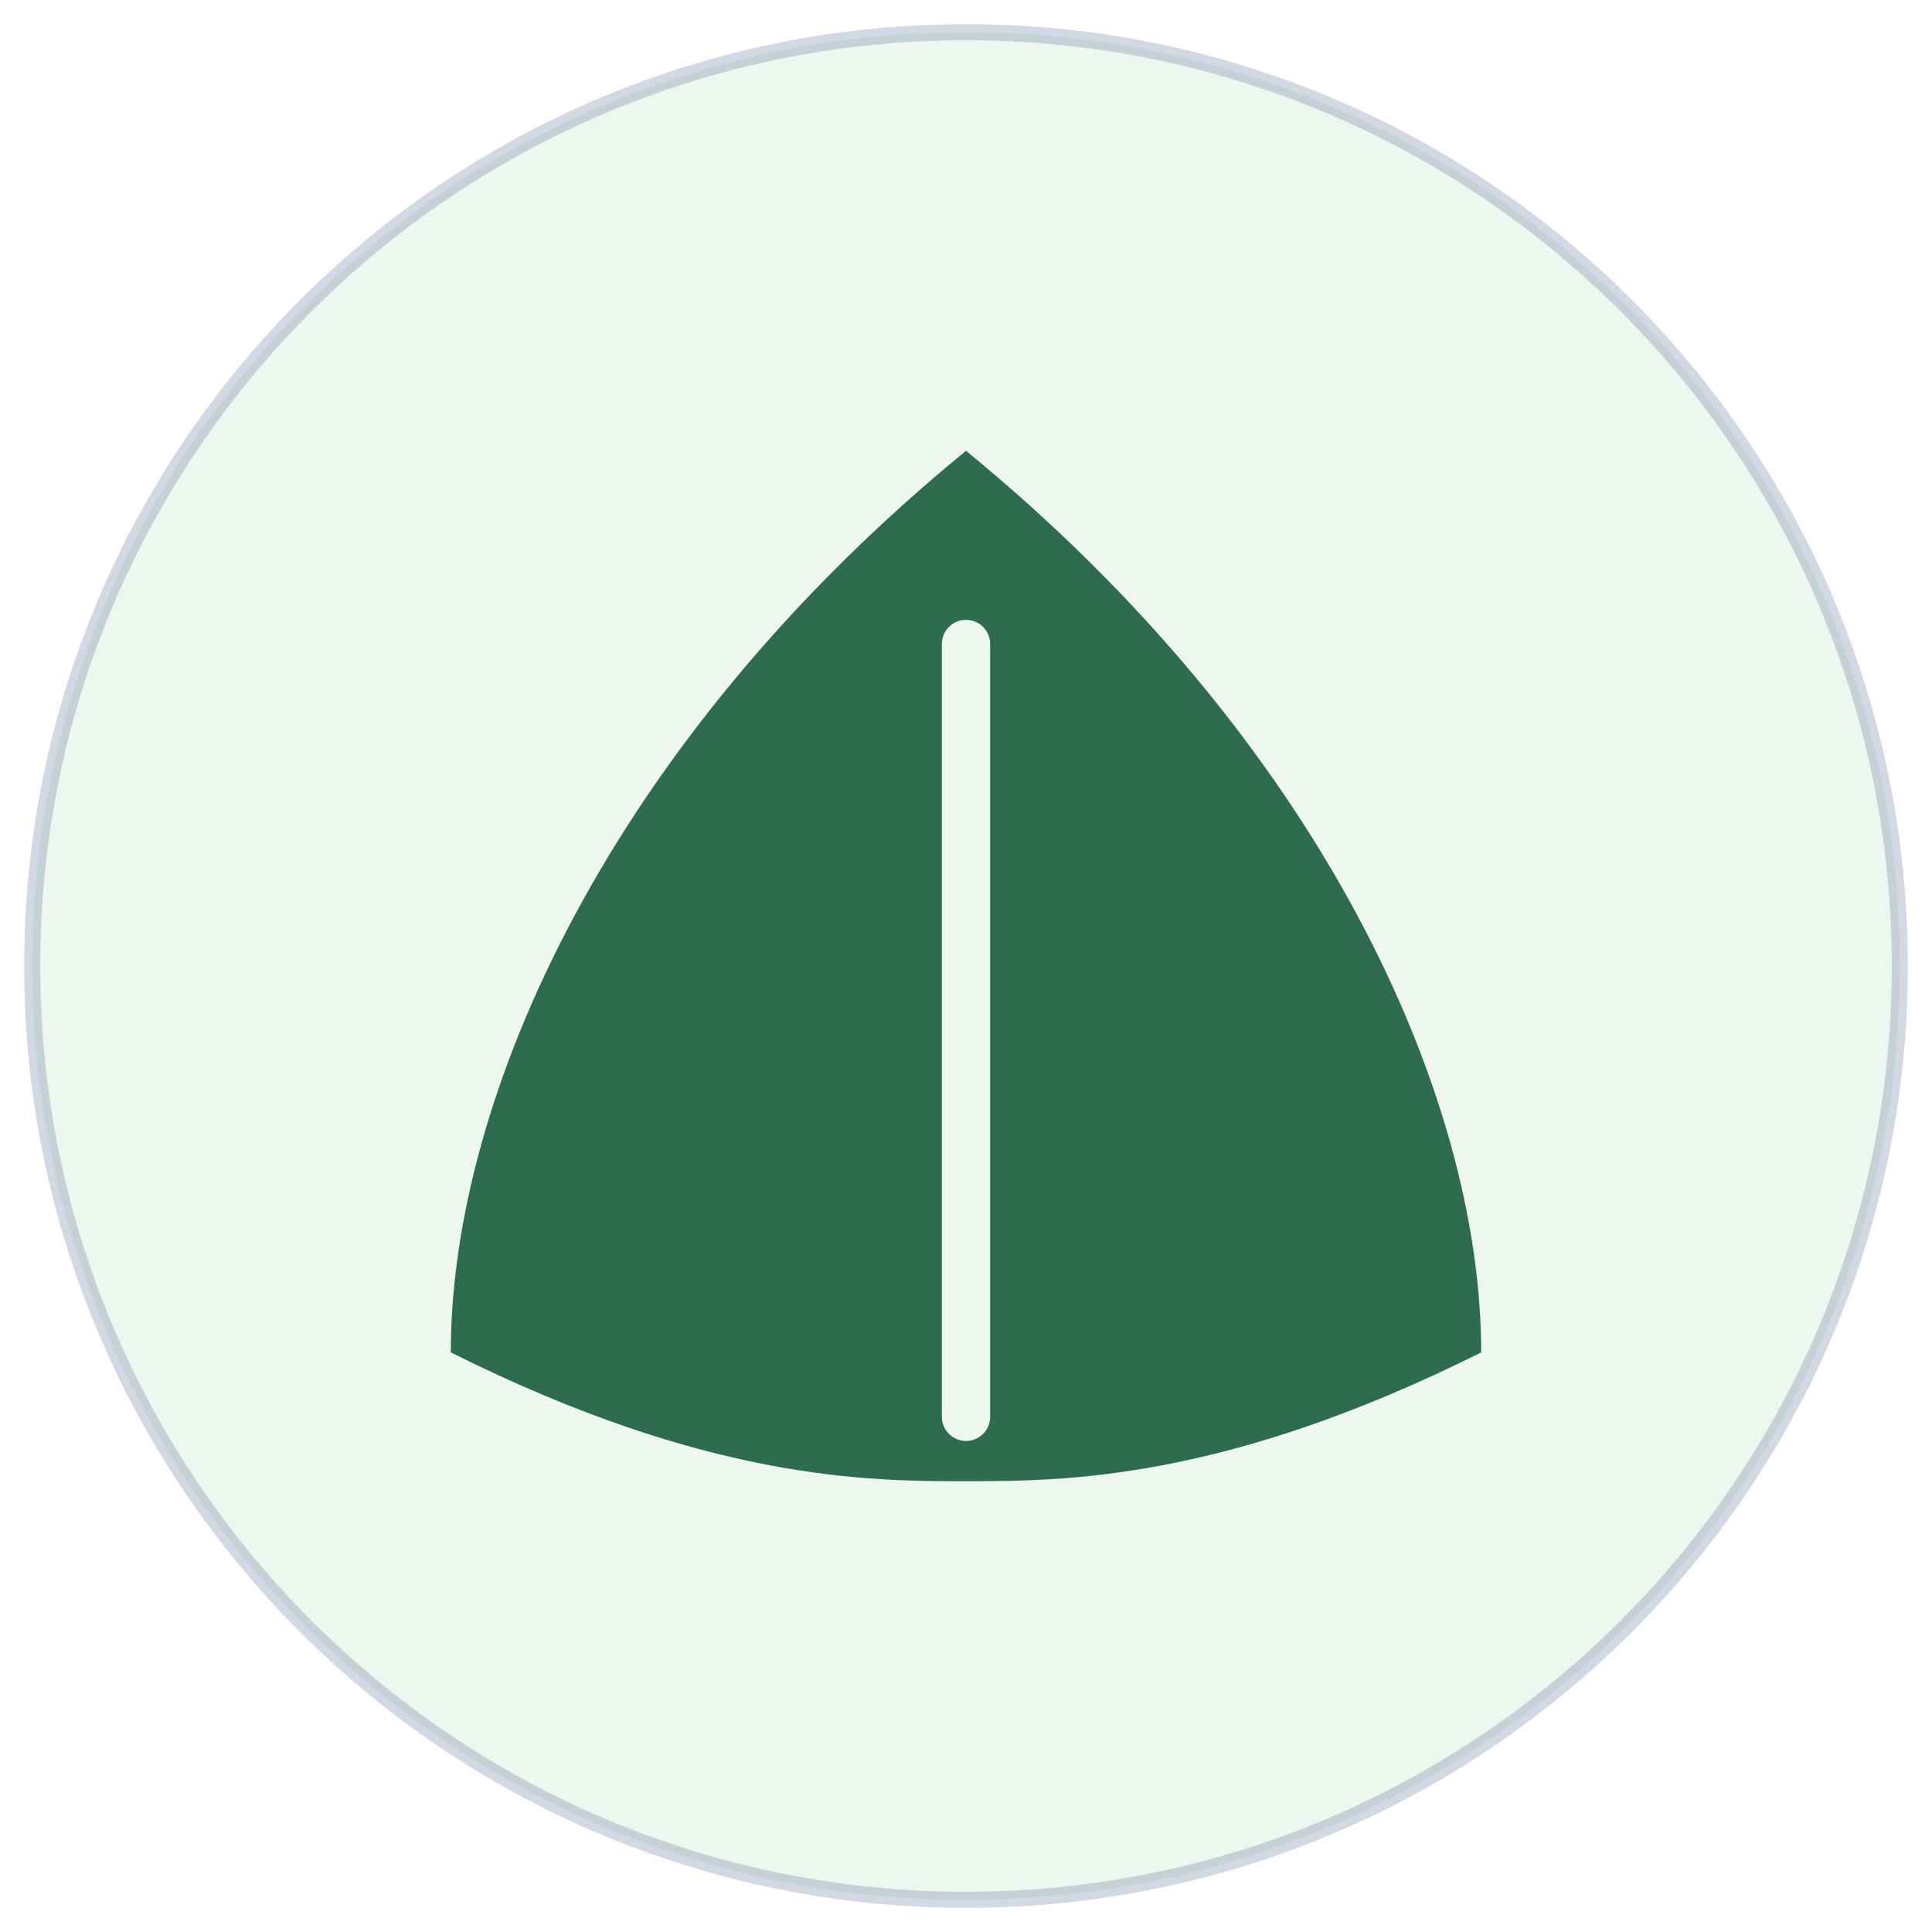
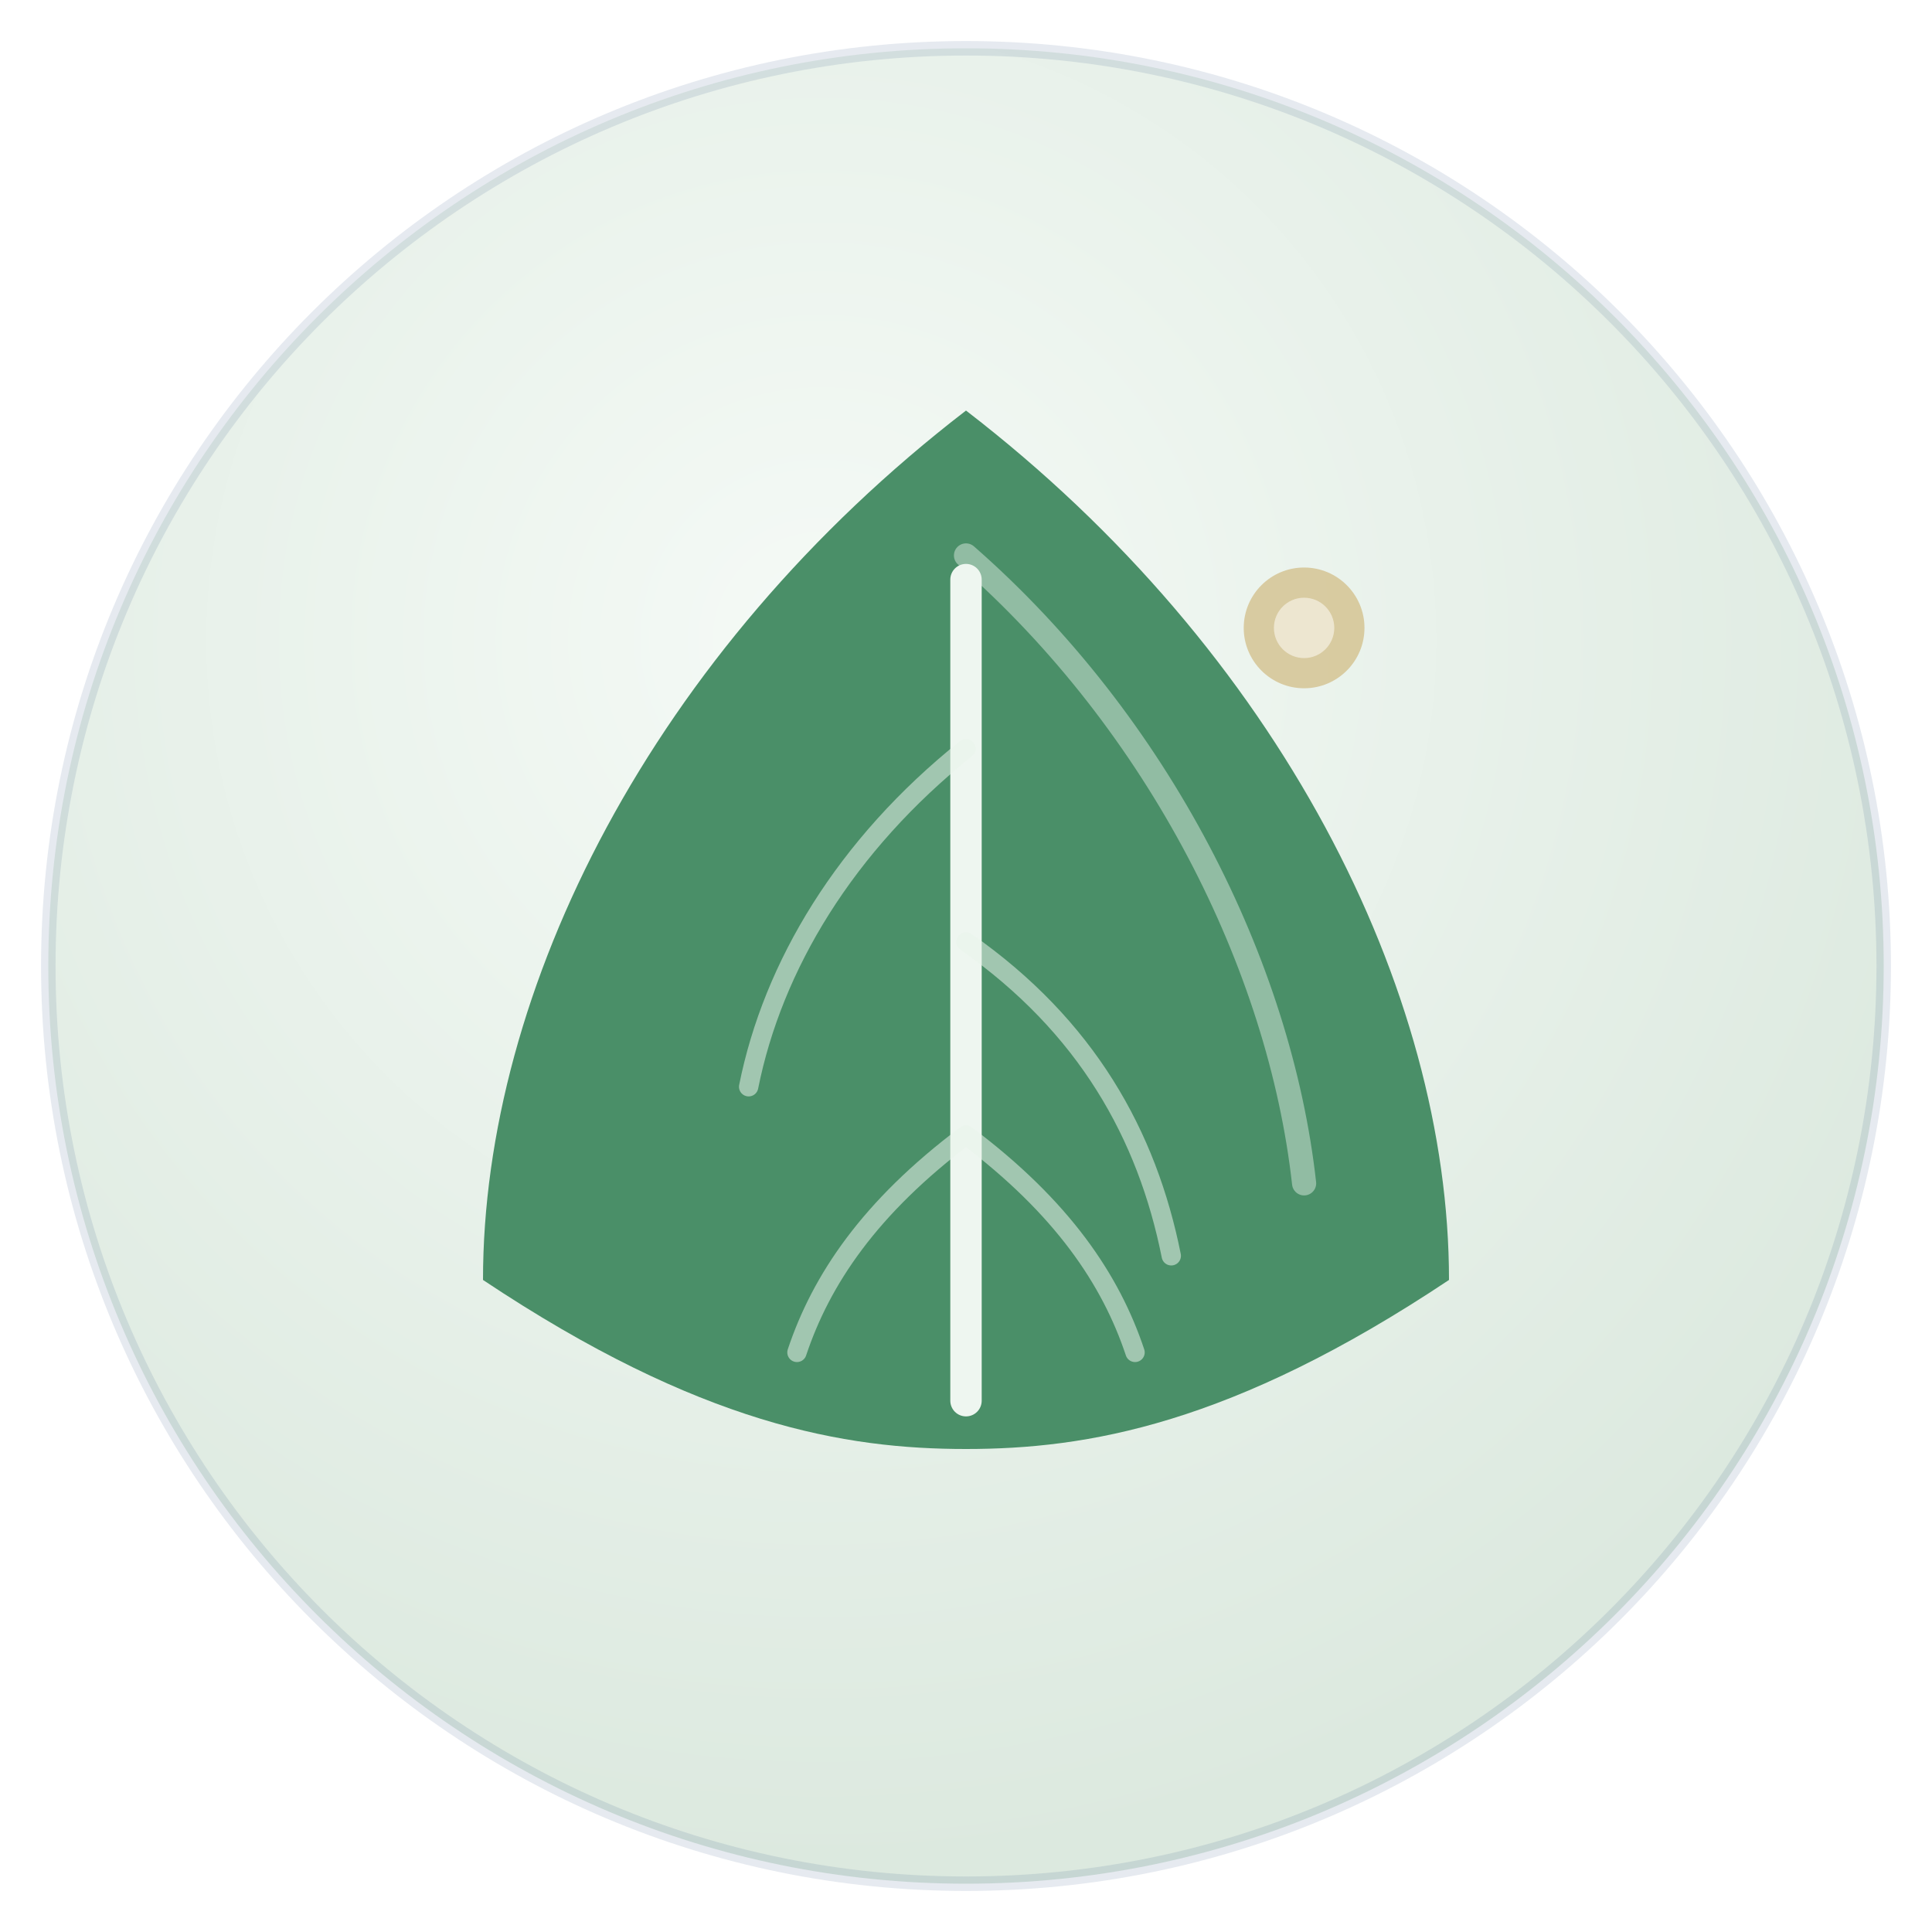
- <svg xmlns="http://www.w3.org/2000/svg" viewBox="0 0 120 120" fill="none">
-   <circle cx="60" cy="60" r="58" fill="#eef6f0" stroke="#082f6b" stroke-opacity=".18" />
-   <path d="M60 28c22 18 32 40 32 56-16 8-26 8-32 8s-16 0-32-8c0-16 10-38 32-56z" fill="#2f6b4f" />
-   <path d="M60 40v48" stroke="#eef6f0" stroke-width="3" stroke-linecap="round" />
+ <svg xmlns="http://www.w3.org/2000/svg" viewBox="0 0 160 160" fill="none" role="img" aria-hidden="true">
+   <defs>
+     <radialGradient id="lfBg" cx="42%" cy="32%" r="68%">
+       <stop offset="0%" stop-color="#f5faf6" />
+       <stop offset="100%" stop-color="#dce9df" />
+     </radialGradient>
+     <linearGradient id="lfBody" x1="56" y1="36" x2="108" y2="124">
+       <stop offset="0%" stop-color="#4a8f68" />
+       <stop offset="55%" stop-color="#2f6b4f" />
+       <stop offset="100%" stop-color="#245540" />
+     </linearGradient>
+   </defs>
+   <circle cx="80" cy="80" r="76" fill="url(#lfBg)" />
+   <circle cx="80" cy="80" r="76" fill="none" stroke="#082f6b" stroke-opacity=".1" stroke-width="1.2" />
+   <path d="M80 34c26 20 40 48 40 72-18 12-30 14-40 14s-22-2-40-14c0-24 14-52 40-72z" fill="url(#lfBody)" />
+   <path d="M80 46c16 14 26 34 28 52" stroke="#e8f3eb" stroke-opacity=".45" stroke-width="2" stroke-linecap="round" />
+   <path d="M80 48v68" stroke="#eef6f0" stroke-width="2.6" stroke-linecap="round" />
+   <path d="M80 62c-10 8-16 18-18 28M80 78c10 7 15 16 17 26M80 94c-8 6-12 12-14 18M80 94c8 6 12 12 14 18" stroke="#e8f3eb" stroke-opacity=".55" stroke-width="1.6" stroke-linecap="round" />
+   <circle cx="108" cy="52" r="5" fill="#c9a962" fill-opacity=".55" />
+   <circle cx="108" cy="52" r="2.5" fill="#f7f1e4" fill-opacity=".7" />
</svg>
